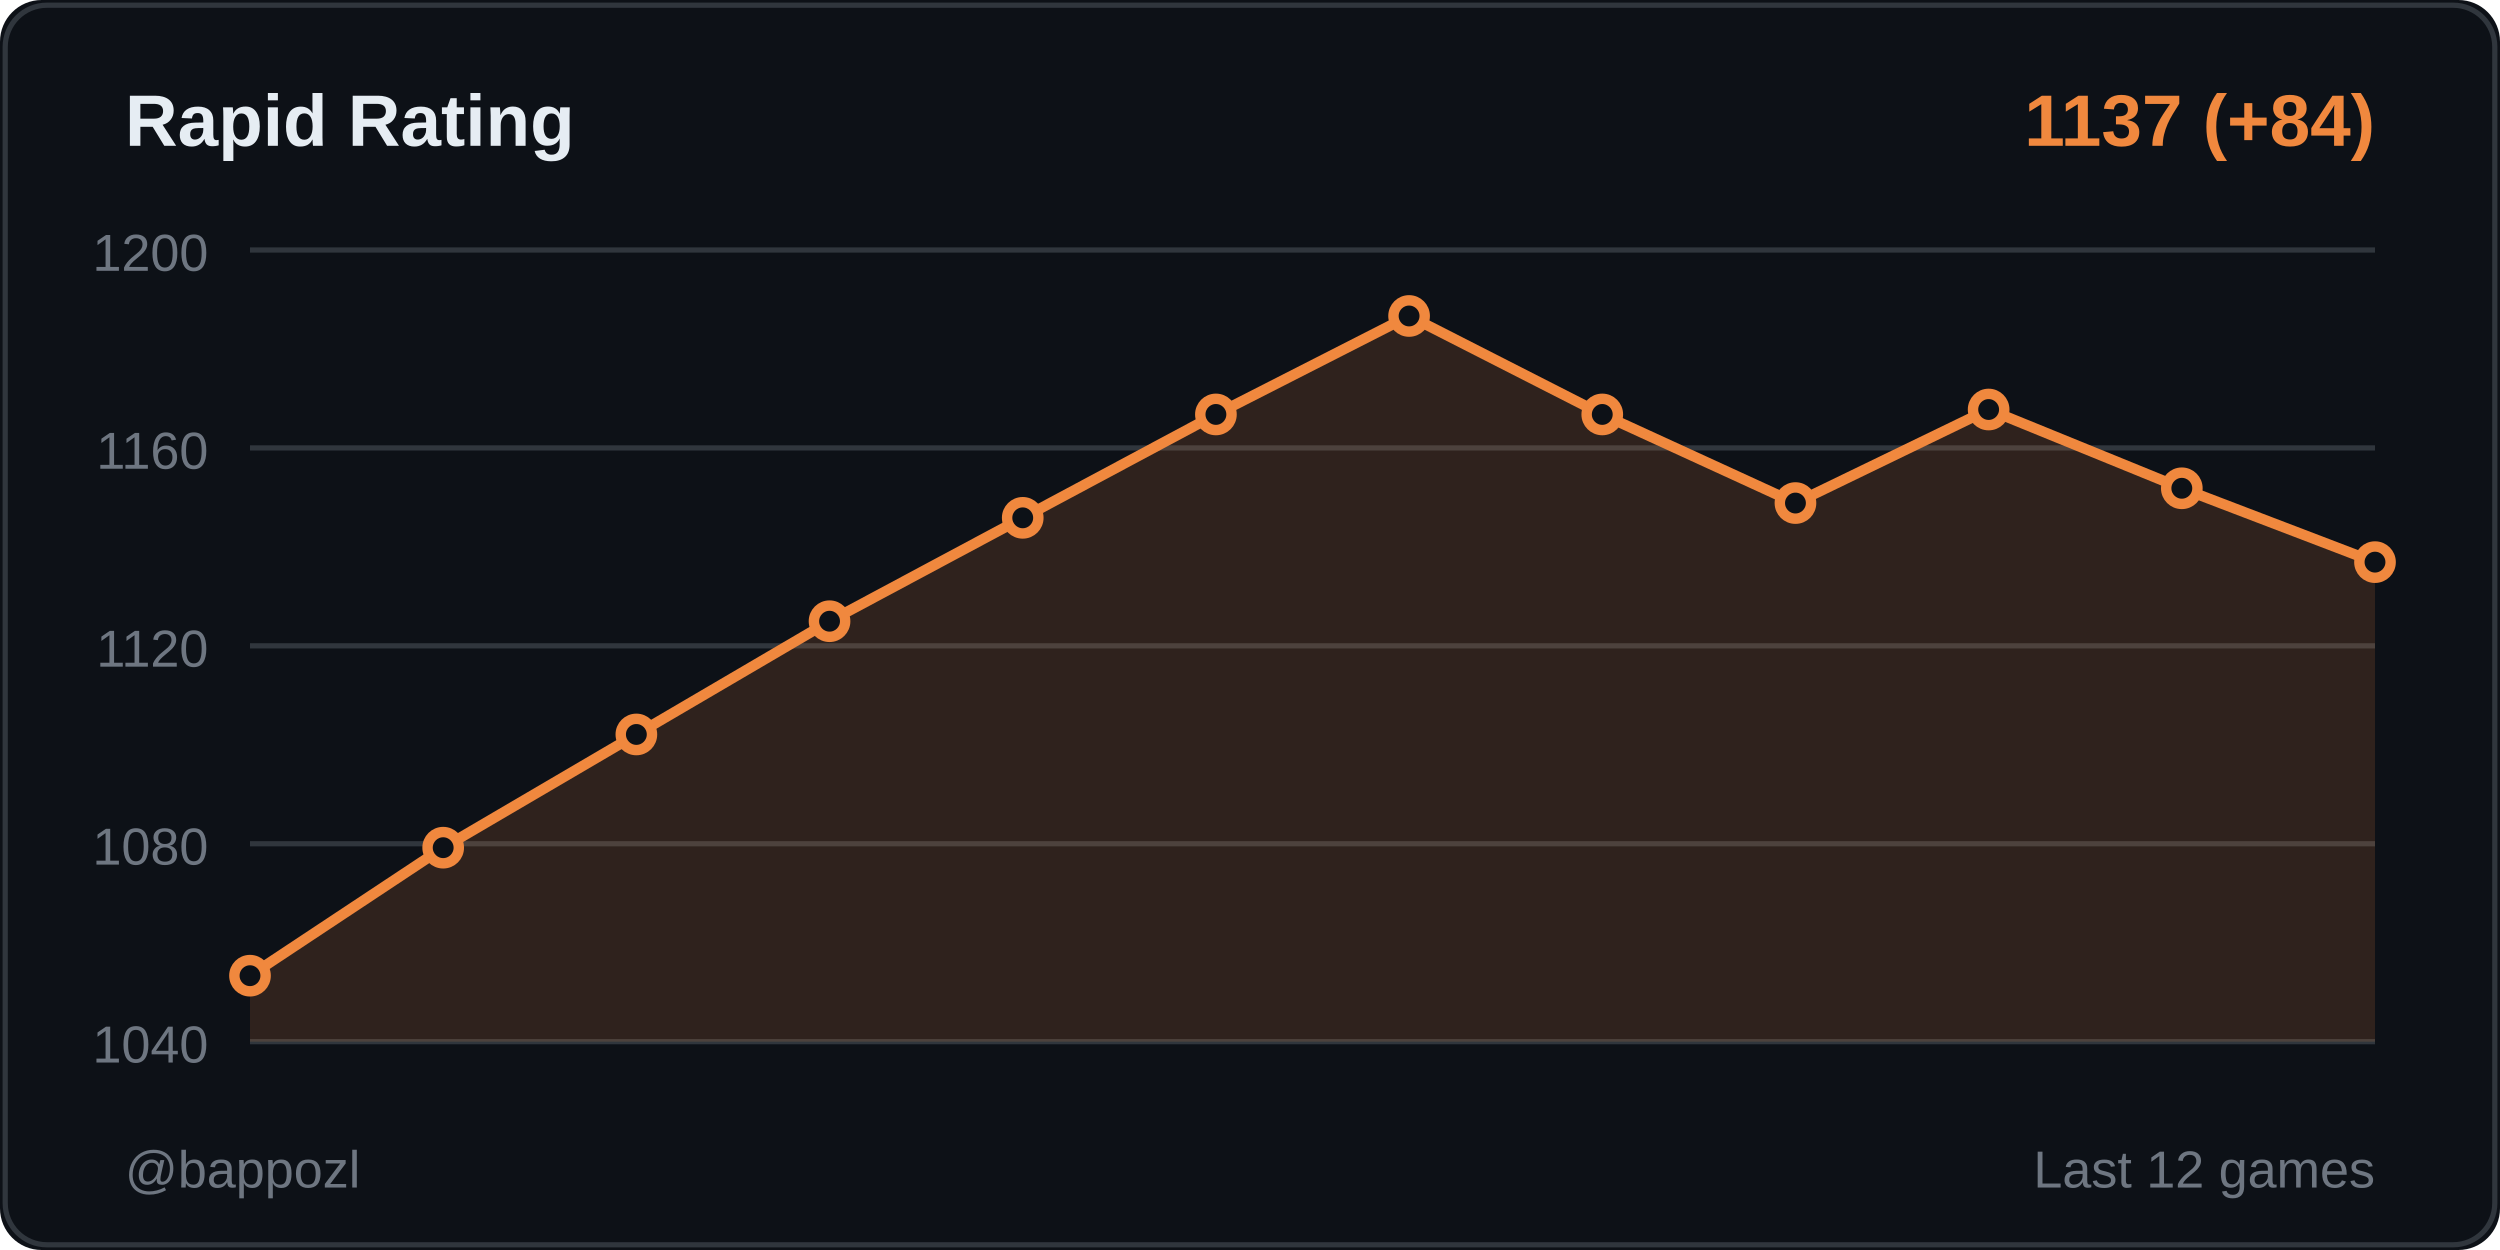
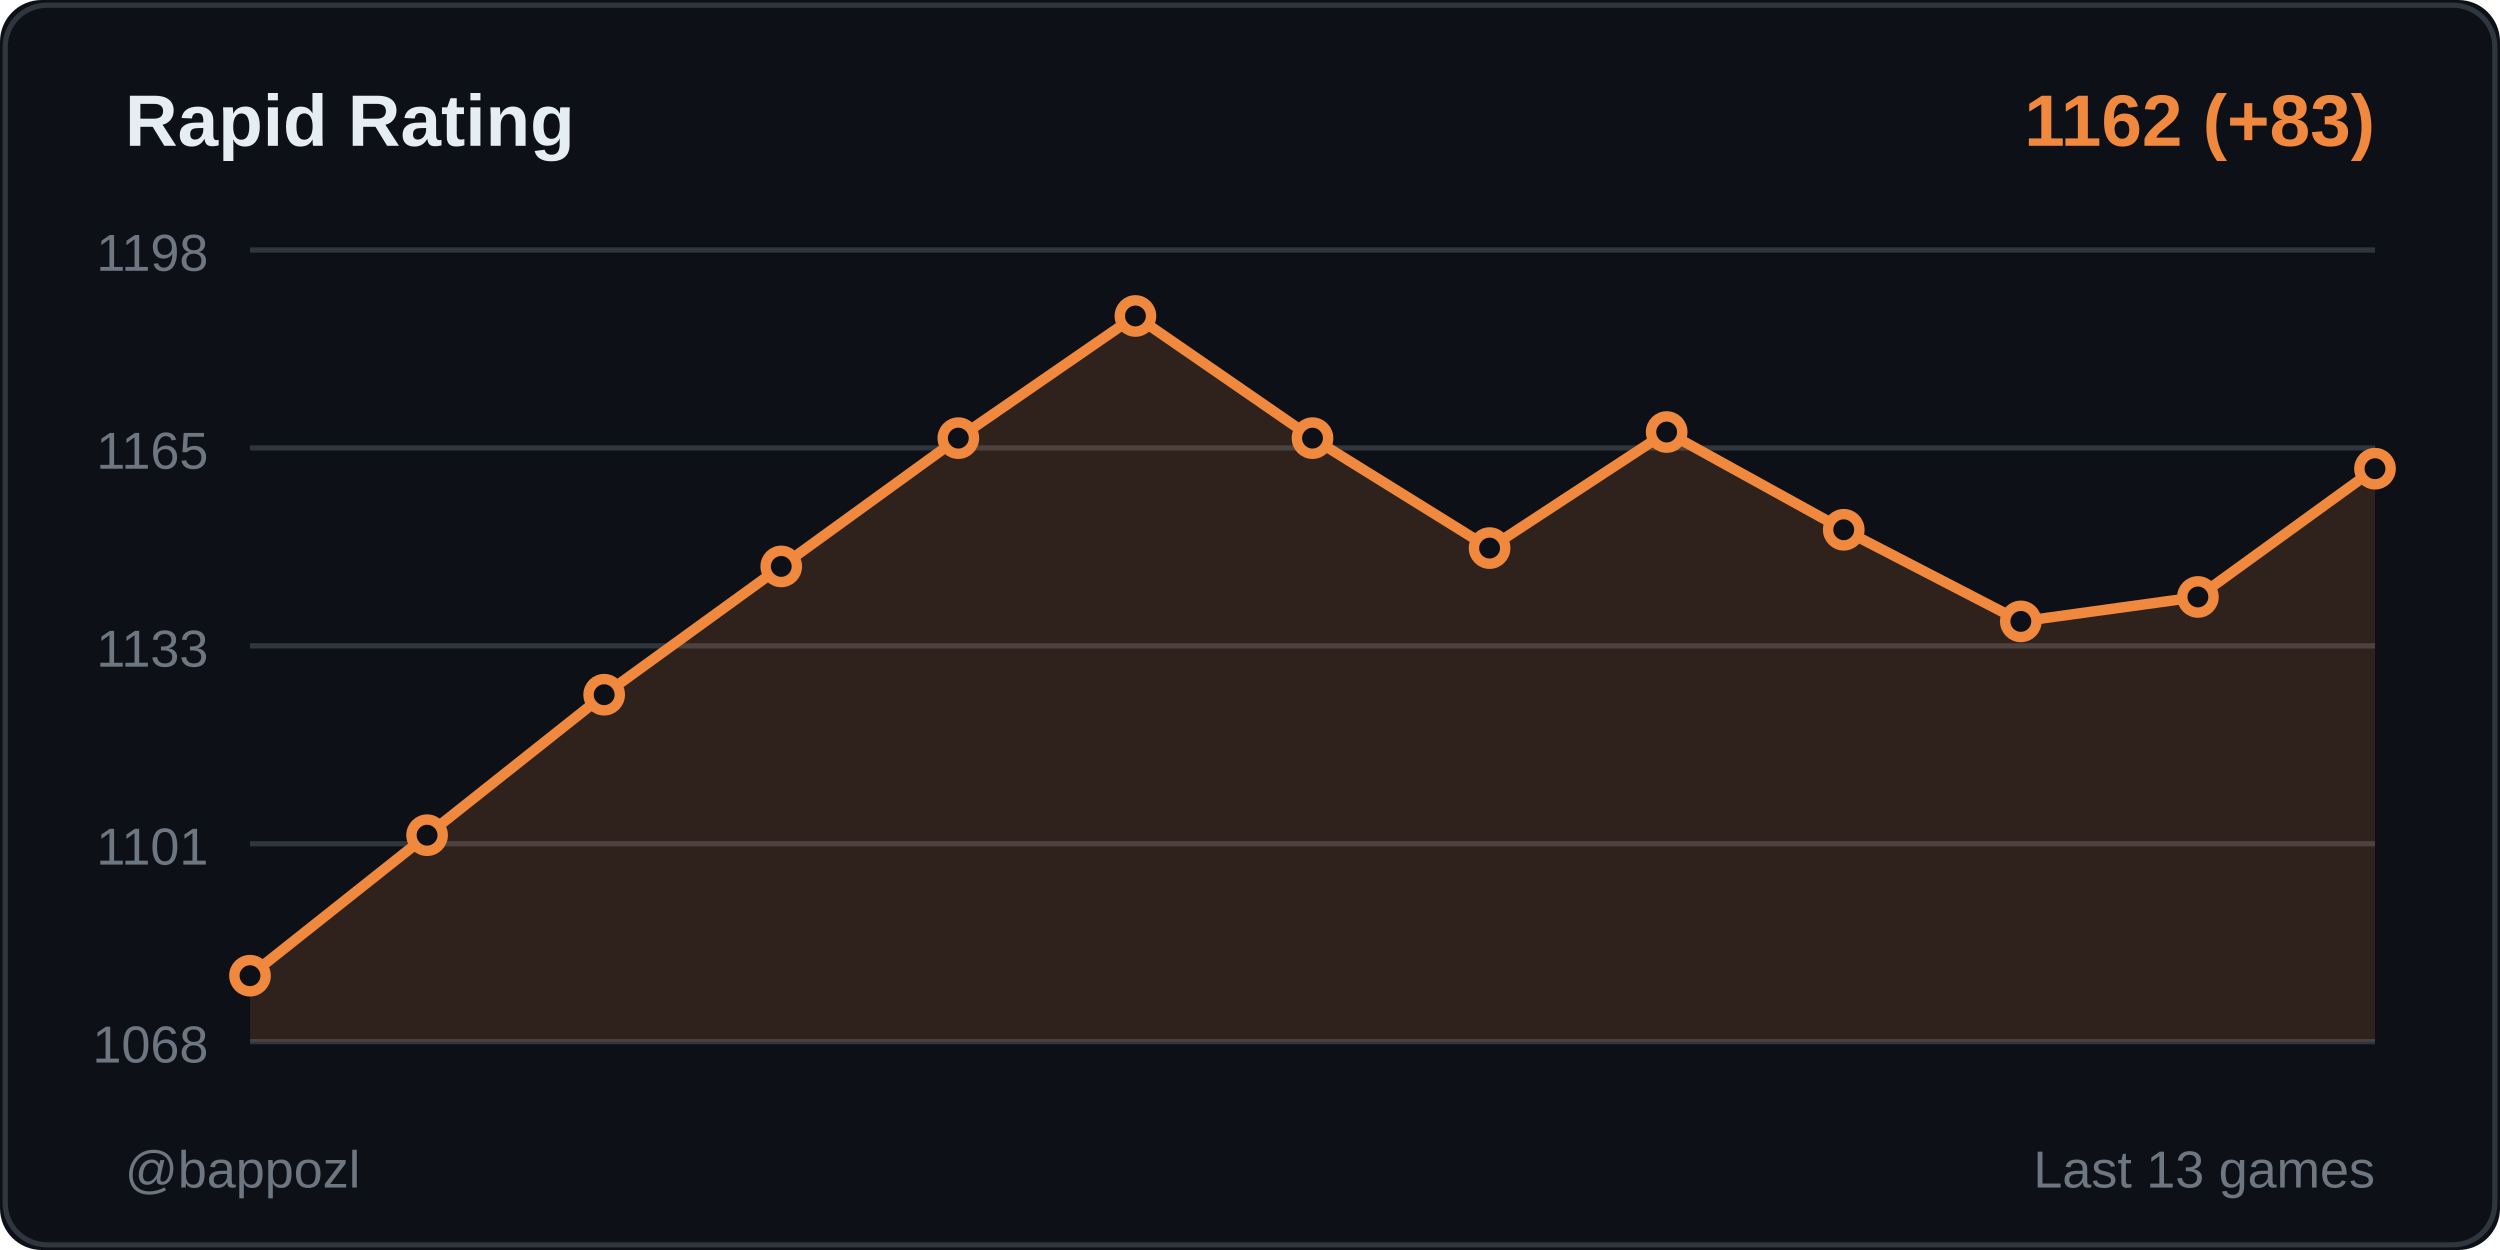
<svg xmlns="http://www.w3.org/2000/svg" width="480" height="240">
  <rect width="480" height="240" fill="#0d1117" rx="8" />
  <rect x="1" y="1" width="478" height="238" fill="none" stroke="#30363d" rx="8" />
  <text x="24" y="28" fill="#e6edf3" font-size="14" font-weight="600" font-family="Segoe UI, Arial, sans-serif">
    Rapid Rating
  </text>
  <text x="456" y="28" fill="#f0883e" font-size="14" font-weight="600" font-family="Segoe UI, Arial, sans-serif" text-anchor="end">
-     1137 (+84)
+     1162 (+83)
  </text>
  <line x1="48" y1="48" x2="456" y2="48" stroke="#30363d" stroke-width="1" />
-   <text x="40" y="52" fill="#6e7681" font-size="10" font-family="Segoe UI, Arial, sans-serif" text-anchor="end">1200</text>
+   <text x="40" y="52" fill="#6e7681" font-size="10" font-family="Segoe UI, Arial, sans-serif" text-anchor="end">1198</text>
  <line x1="48" y1="86" x2="456" y2="86" stroke="#30363d" stroke-width="1" />
-   <text x="40" y="90" fill="#6e7681" font-size="10" font-family="Segoe UI, Arial, sans-serif" text-anchor="end">1160</text>
+   <text x="40" y="90" fill="#6e7681" font-size="10" font-family="Segoe UI, Arial, sans-serif" text-anchor="end">1165</text>
  <line x1="48" y1="124" x2="456" y2="124" stroke="#30363d" stroke-width="1" />
-   <text x="40" y="128" fill="#6e7681" font-size="10" font-family="Segoe UI, Arial, sans-serif" text-anchor="end">1120</text>
+   <text x="40" y="128" fill="#6e7681" font-size="10" font-family="Segoe UI, Arial, sans-serif" text-anchor="end">1133</text>
  <line x1="48" y1="162" x2="456" y2="162" stroke="#30363d" stroke-width="1" />
-   <text x="40" y="166" fill="#6e7681" font-size="10" font-family="Segoe UI, Arial, sans-serif" text-anchor="end">1080</text>
+   <text x="40" y="166" fill="#6e7681" font-size="10" font-family="Segoe UI, Arial, sans-serif" text-anchor="end">1101</text>
  <line x1="48" y1="200" x2="456" y2="200" stroke="#30363d" stroke-width="1" />
-   <text x="40" y="204" fill="#6e7681" font-size="10" font-family="Segoe UI, Arial, sans-serif" text-anchor="end">1040</text>
-   <polygon points="48,200 48,187.333 85.091,162.756 122.182,141.015 159.273,119.274 196.364,99.423 233.455,79.572 270.545,60.667 307.636,79.572 344.727,96.587 381.818,78.627 418.909,93.751 456,107.93 456,200" fill="#f0883e" opacity="0.15" />
-   <polyline points="48,187.333 85.091,162.756 122.182,141.015 159.273,119.274 196.364,99.423 233.455,79.572 270.545,60.667 307.636,79.572 344.727,96.587 381.818,78.627 418.909,93.751 456,107.93" fill="none" stroke="#f0883e" stroke-width="2" stroke-linecap="round" stroke-linejoin="round" />
+   <text x="40" y="204" fill="#6e7681" font-size="10" font-family="Segoe UI, Arial, sans-serif" text-anchor="end">1068</text>
+   <polygon points="48,200 48,187.333 82,160.358 116,133.383 150,108.753 184,84.123 218,60.667 252,84.123 286,105.235 320,82.951 354,101.716 388,119.309 422,114.617 456,89.988 456,200" fill="#f0883e" opacity="0.15" />
+   <polyline points="48,187.333 82,160.358 116,133.383 150,108.753 184,84.123 218,60.667 252,84.123 286,105.235 320,82.951 354,101.716 388,119.309 422,114.617 456,89.988" fill="none" stroke="#f0883e" stroke-width="2" stroke-linecap="round" stroke-linejoin="round" />
  <circle cx="48" cy="187.333" r="3" fill="#0d1117" stroke="#f0883e" stroke-width="2" />
-   <circle cx="85.091" cy="162.756" r="3" fill="#0d1117" stroke="#f0883e" stroke-width="2" />
-   <circle cx="122.182" cy="141.015" r="3" fill="#0d1117" stroke="#f0883e" stroke-width="2" />
-   <circle cx="159.273" cy="119.274" r="3" fill="#0d1117" stroke="#f0883e" stroke-width="2" />
-   <circle cx="196.364" cy="99.423" r="3" fill="#0d1117" stroke="#f0883e" stroke-width="2" />
-   <circle cx="233.455" cy="79.572" r="3" fill="#0d1117" stroke="#f0883e" stroke-width="2" />
-   <circle cx="270.545" cy="60.667" r="3" fill="#0d1117" stroke="#f0883e" stroke-width="2" />
-   <circle cx="307.636" cy="79.572" r="3" fill="#0d1117" stroke="#f0883e" stroke-width="2" />
-   <circle cx="344.727" cy="96.587" r="3" fill="#0d1117" stroke="#f0883e" stroke-width="2" />
-   <circle cx="381.818" cy="78.627" r="3" fill="#0d1117" stroke="#f0883e" stroke-width="2" />
-   <circle cx="418.909" cy="93.751" r="3" fill="#0d1117" stroke="#f0883e" stroke-width="2" />
-   <circle cx="456" cy="107.93" r="3" fill="#0d1117" stroke="#f0883e" stroke-width="2" />
+   <circle cx="82" cy="160.358" r="3" fill="#0d1117" stroke="#f0883e" stroke-width="2" />
+   <circle cx="116" cy="133.383" r="3" fill="#0d1117" stroke="#f0883e" stroke-width="2" />
+   <circle cx="150" cy="108.753" r="3" fill="#0d1117" stroke="#f0883e" stroke-width="2" />
+   <circle cx="184" cy="84.123" r="3" fill="#0d1117" stroke="#f0883e" stroke-width="2" />
+   <circle cx="218" cy="60.667" r="3" fill="#0d1117" stroke="#f0883e" stroke-width="2" />
+   <circle cx="252" cy="84.123" r="3" fill="#0d1117" stroke="#f0883e" stroke-width="2" />
+   <circle cx="286" cy="105.235" r="3" fill="#0d1117" stroke="#f0883e" stroke-width="2" />
+   <circle cx="320" cy="82.951" r="3" fill="#0d1117" stroke="#f0883e" stroke-width="2" />
+   <circle cx="354" cy="101.716" r="3" fill="#0d1117" stroke="#f0883e" stroke-width="2" />
+   <circle cx="388" cy="119.309" r="3" fill="#0d1117" stroke="#f0883e" stroke-width="2" />
+   <circle cx="422" cy="114.617" r="3" fill="#0d1117" stroke="#f0883e" stroke-width="2" />
+   <circle cx="456" cy="89.988" r="3" fill="#0d1117" stroke="#f0883e" stroke-width="2" />
  <text x="24" y="228" fill="#6e7681" font-size="10" font-family="Segoe UI, Arial, sans-serif">
    @bappozl
  </text>
  <text x="456" y="228" fill="#6e7681" font-size="10" font-family="Segoe UI, Arial, sans-serif" text-anchor="end">
-     Last 12 games
+     Last 13 games
  </text>
</svg>
